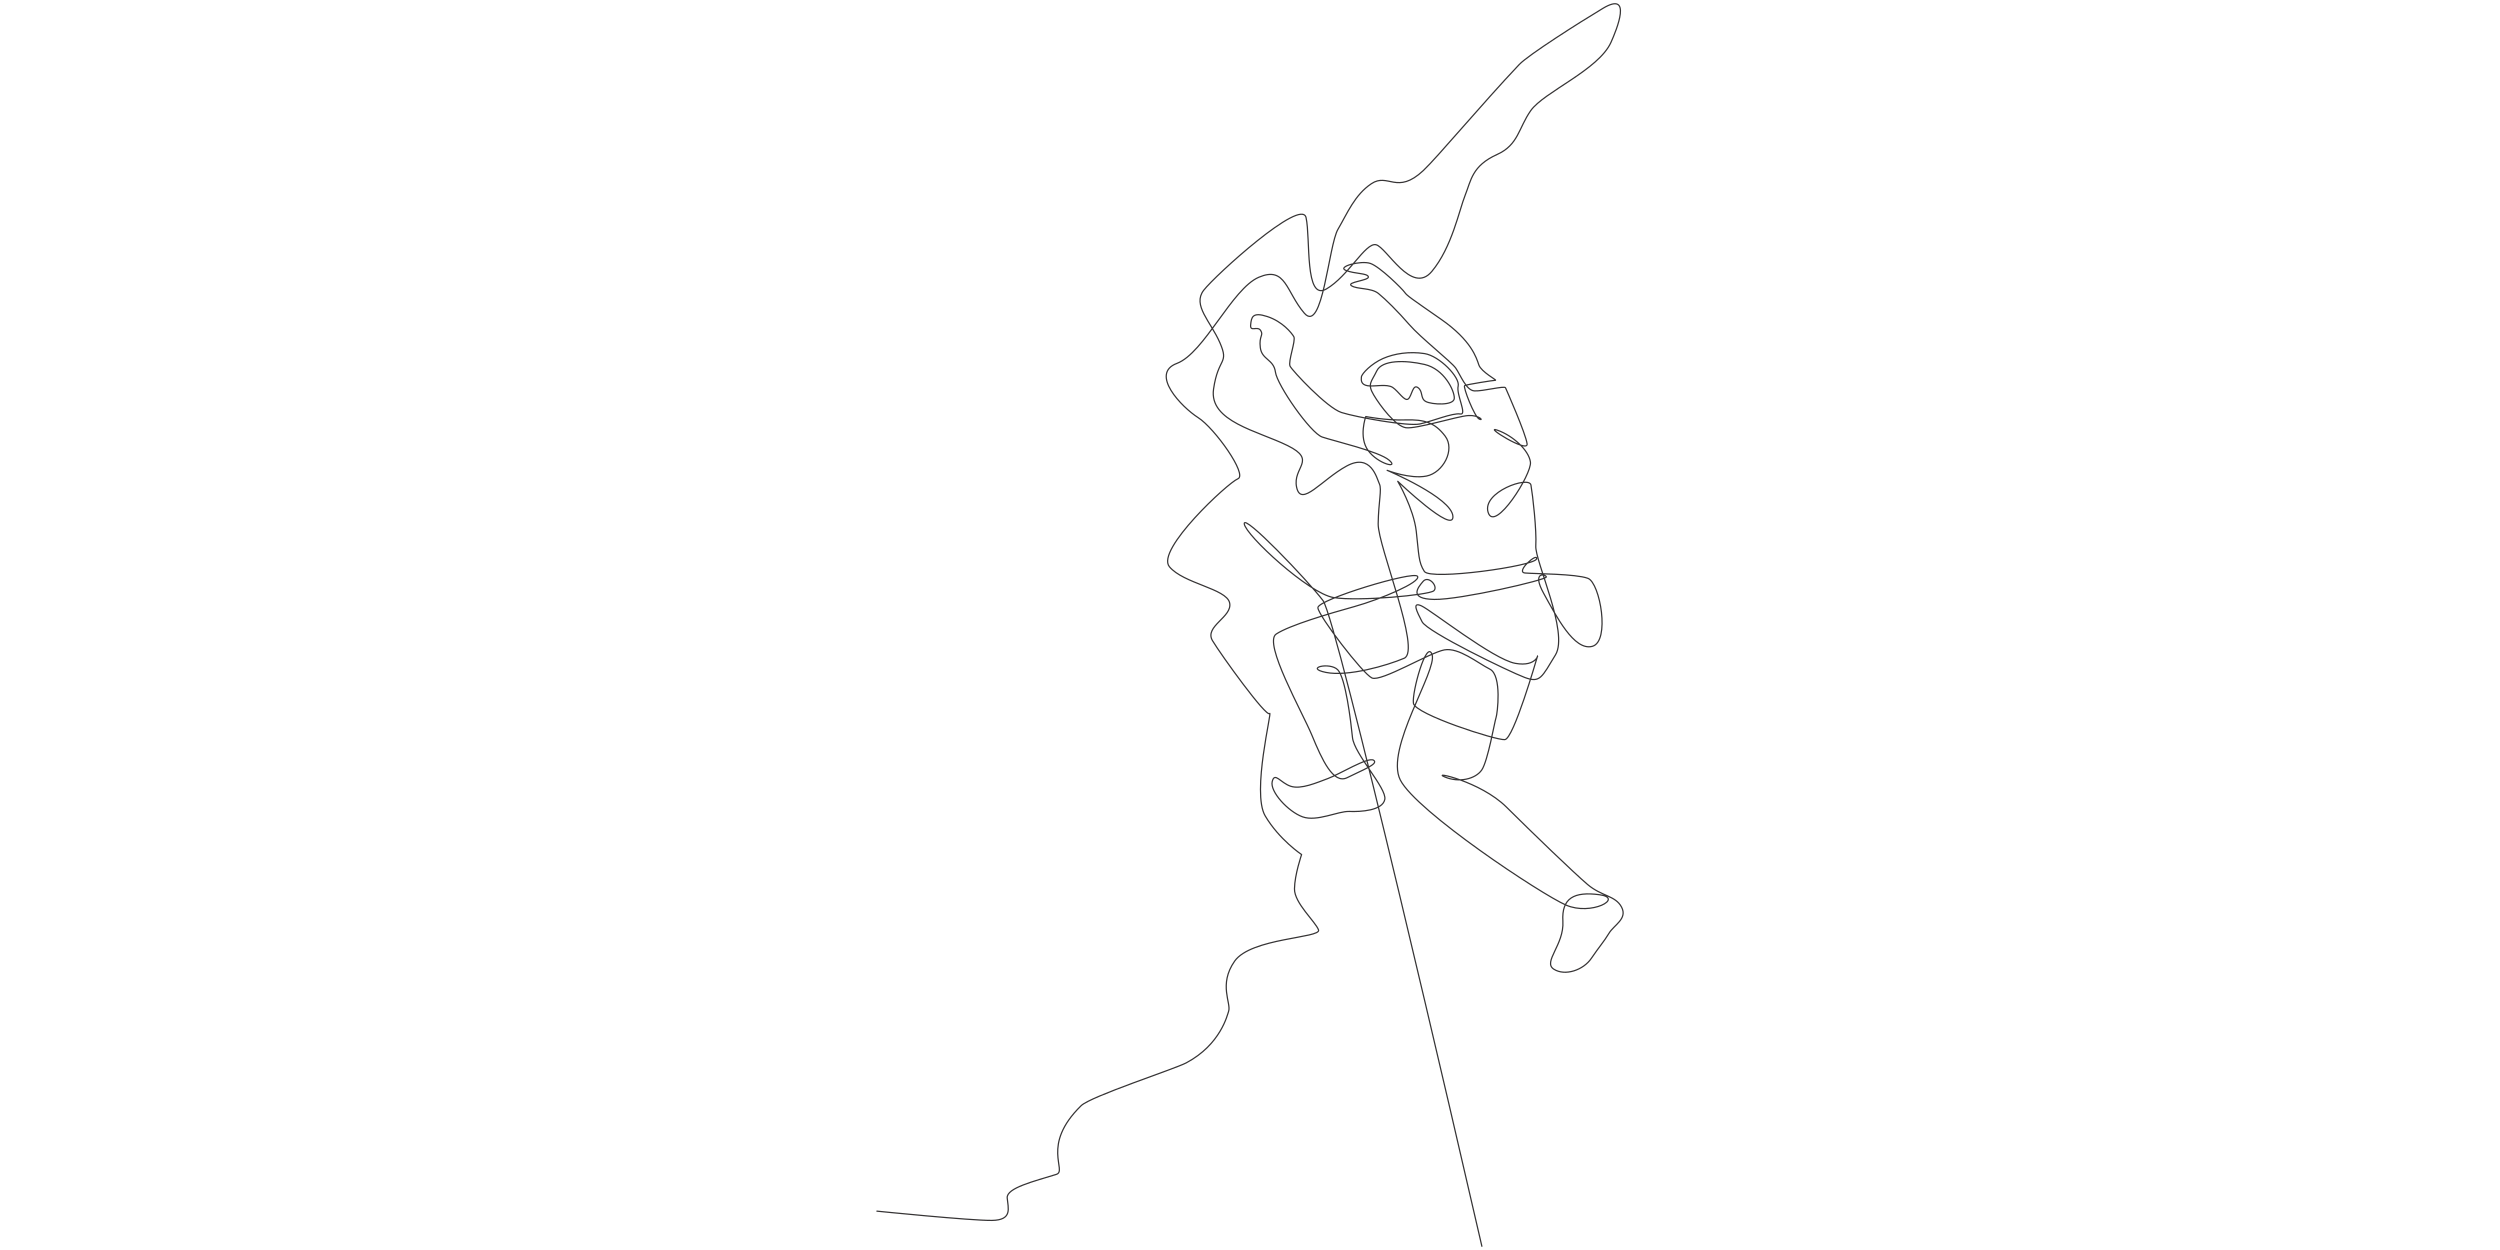
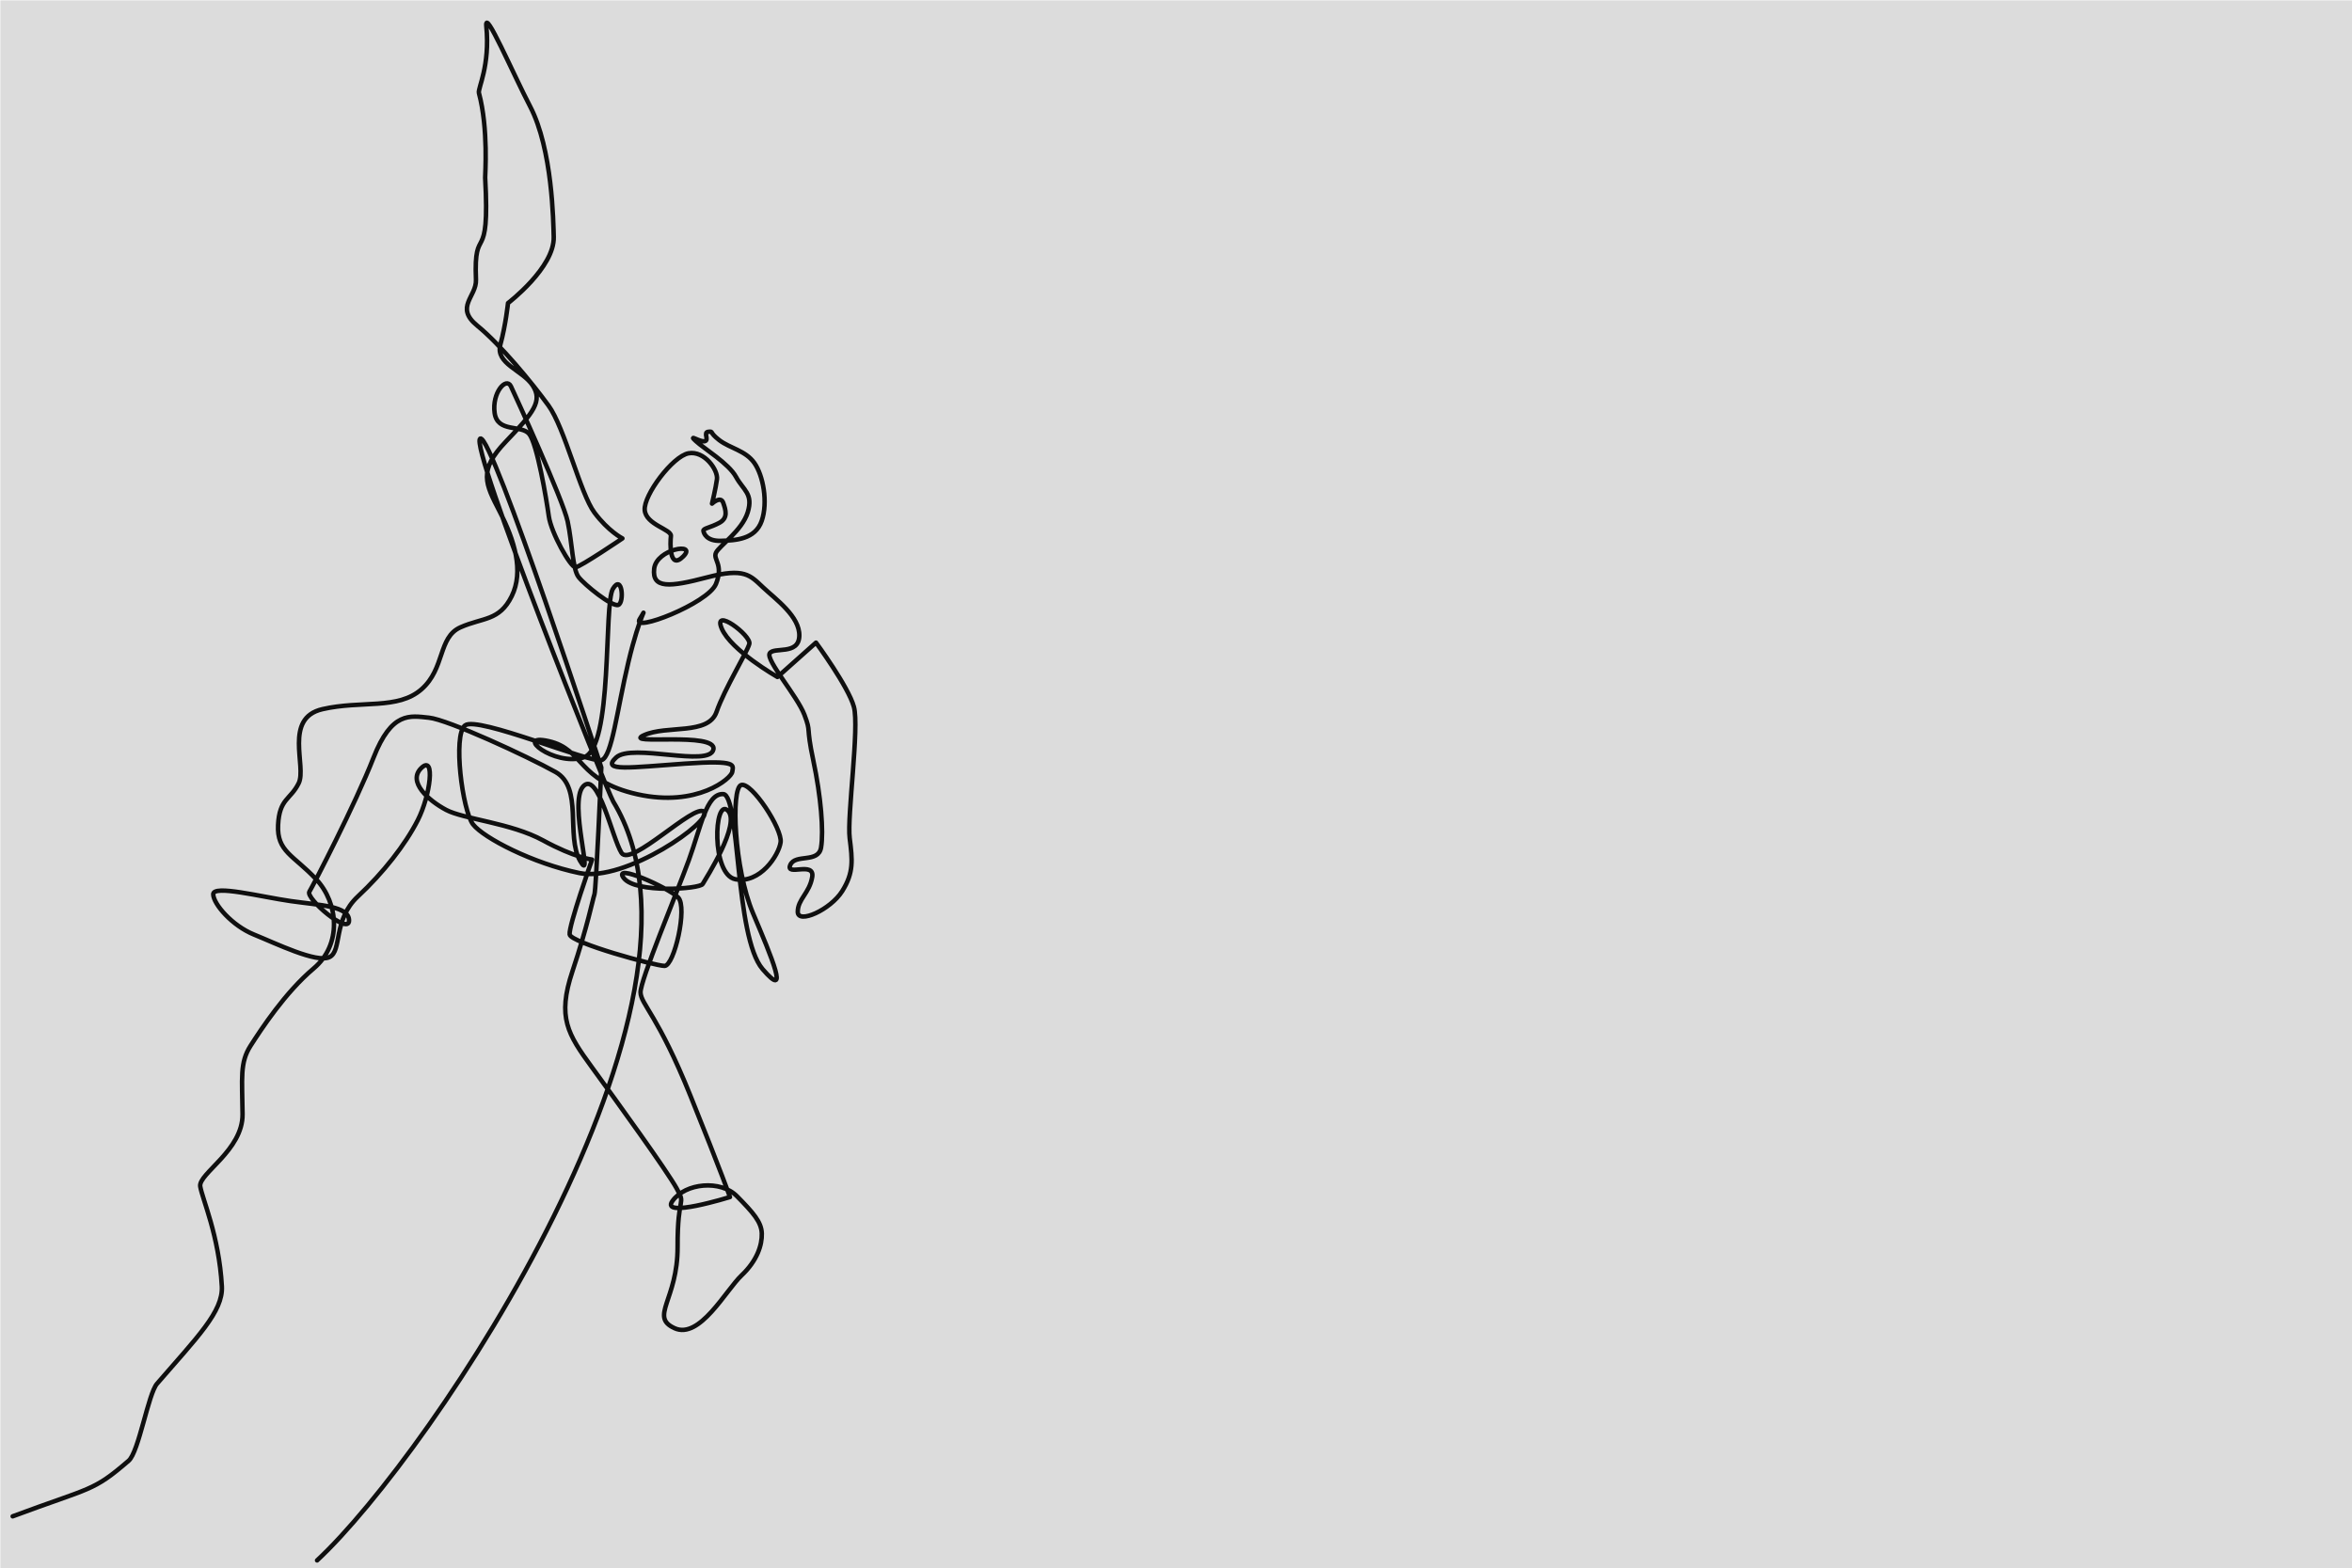
- <svg xmlns="http://www.w3.org/2000/svg" id="Layer_2" data-name="Layer 2" width="10" height="5" viewBox="0 0 604.05 1001.76">
-   <defs>
-     <style>
+ <svg xmlns="http://www.w3.org/2000/svg" id="Layer_2" data-name="Layer 2" viewBox="0 0 3150 2100" version="1.1">
+   <defs id="defs1">
+     <style id="style1">
      .cls-1 {
-         fill: none;
        fill-rule: evenodd;
-         stroke: #363435;
+         stroke: #dcdcdc;
        stroke-linecap: round;
        stroke-linejoin: round;
-         stroke-width: 1px;
+         stroke-width: 6px;
+       }
+ 
+       .cls-1, .cls-2 {
+         fill: #0f0f0f;
+       }
+ 
+       .cls-2 {
+         stroke-width: 0px;
      }
    </style>
  </defs>
-   <g id="Layer_2-2" data-name="Layer 2">
-     <path class="cls-1" d="m487.85,998.76c-18.66-81.26-116.12-502.73-127.34-517.5-12.32-16.22-64.17-70.47-63.09-61.44,1.08,9.07,51.72,55.88,71.65,59.08,20.05,3.22,76.36-2.05,80.24-5.42,3.89-3.37-4.19-12.64-8.53-7.58-4.35,5.06-11.77,14.1,8.88,14.48,20.76.38,90.28-15.71,89.86-18.02-.42-2.31-12.08-4.79-2.11,13.24,10.08,18.23,24.31,46.22,38.88,42.4,14.58-3.83,6.3-50.9-3.47-54.53-9.73-3.62-41.97-3.55-50.31-4.26-8.32-.7,10.38-17,9.17-11.31-1.21,5.7-85.1,17.52-89.94,10.04-4.81-7.45-4.32-13.66-6.48-32.23-2.14-18.39-14.83-39.98-14.83-39.98,0,0,45.22,43.15,44.21,28.02-1.01-15.01-52.7-36.82-52.7-36.82,0,0,18.3,7.22,31.55,4.58,13.27-2.65,23.2-21.14,14.93-32.01-8.21-10.79-16.49-13.48-32.06-12.97-15.51.51-31.53-2.71-31.53-2.71,0,0-6.02,16.54,1.93,27.32,8.01,10.86,25.03,14.77,16.79,7.66-8.19-7.08-44.03-15.29-53.61-18.54-9.55-3.23-36.19-41.69-37.54-52.08-1.35-10.33-10.85-9.77-12.1-19.52-1.24-9.7,2.84-9.72.28-13.78-2.56-4.05-8.62,1.58-8.04-4.51.59-6.08,1.36-10.63,13.38-6.68,12.07,3.96,19.44,13.07,21.22,16.12,1.78,3.06-4.84,20.06-2.99,23.67,1.86,3.62,29.53,33.41,41.24,37.12,11.77,3.73,53.22,11.28,62.85,9.16,9.64-2.12,26.35-9.06,32.26-7.99,5.92,1.08-3.33-15.48-1.65-22.38,1.68-6.88-14.94-24.16-26.99-26.03-12.01-1.85-24.1-.07-33.26,3.96-9.16,4.03-17.03,12.05-17.31,14.84-.28,2.79-.25,6.12,5.01,6.98,5.27.87,15.4-1.77,20.11,1.38,4.72,3.16,9.58,11.63,12.49,9.15,2.91-2.47,3.48-12.16,7.76-9,4.29,3.17,1.63,8.65,6.29,11.12,4.67,2.48,22.67,3.56,22.81-2.66.14-6.2-8.2-23.44-23.87-27.06-15.59-3.6-34.05-3.7-38.28,5.18-4.25,8.91-7.77,10.32-2.45,19.26,5.35,8.99,17.47,24.99,25.71,26.26,8.27,1.27,41.32-9.21,50.07-9.74,8.77-.53,12.76,4.5,8.88,2.88-3.88-1.62-13.3-25.99-11.79-26.88,1.51-.88,23.32-4.28,24.75-4.28,1.43,0-11.43-6.68-13.36-12.3-1.93-5.6-5.78-19.52-30.32-36.62-24.19-16.86-27.29-18.86-29.12-21.55-1.82-2.68-19.83-20.61-27.54-23.18-7.69-2.56-26.9,2.67-19.66,5.58,7.27,2.92,17.19,2.13,18.11,5.13.92,3.01-18.08,4.22-13.53,7.19,4.56,2.98,15.79,1.51,21.56,6.17,5.8,4.68,15.65,14.44,24.77,24.97,9.18,10.61,33.48,29.6,37.2,34.84,3.74,5.26,8.28,17.95,15.01,18.3,6.74.35,24.09-4.28,24.89-2.51.8,1.77,16.34,36.95,17.31,44.95.98,8.02-36.06-15.3-23.75-10.95,12.38,4.37,25.17,16.05,26.42,25.57,1.25,9.56-28.59,56.89-33.88,40.37-5.24-16.36,32.88-29.72,34.29-21.96,1.41,7.79,4.67,36.62,3.88,48.7-.79,12.15,26.69,69.51,15.76,87.4-11,18-12.19,22.76-24.68,18.05-12.43-4.68-77.99-36.4-82.21-44.62-4.21-8.18-8.39-16.32-.49-12.72,7.94,3.61,57.54,42.86,75.19,46.05,17.75,3.2,18.69-8.65,17.73-5.51-.96,3.14-19.09,66.06-26.14,66.65-7.04.59-71.91-20.31-73.23-29.13-1.31-8.78,10.52-51.69,14.94-39.1,4.46,12.68-38.07,75.72-25.46,100.56,12.8,25.2,112.86,91.58,132.84,100.28,20.15,8.78,46.89-5.68,26.67-8.34-20.11-2.63-30.33,2.53-29.21,21.28,1.13,18.92-16.28,32.6-7.3,38.39,9.02,5.81,23.72.79,30.11-8.66,6.38-9.42,9.99-13.21,14.12-20.06,4.12-6.84,15.05-11.58,10.1-21-4.93-9.37-15.98-8.56-27.26-18.16-11.21-9.53-43.93-41.11-65.06-62.06-20.84-20.66-60.83-29.02-49.43-24.12,11.46,4.92,24.72,1.68,29.69-5.55,4.96-7.21,10.4-39.16,11.46-41.95,1.06-2.79,4.96-33.87-4.94-38.87-9.86-4.98-24.88-17.51-36.48-15.43-11.59,2.08-50.62,25.85-58.01,22.51-7.36-3.33-42.95-49.81-43.34-56.3-.38-6.47,76.68-29.79,79.83-25.19,3.16,4.61-29.88,18.51-50.45,24.23-20.53,5.71-52.13,15.01-62.79,22.05-10.68,7.06,20.94,62.48,28.76,81.42,7.91,19.14,17.01,39.35,28.24,33.63,11.22-5.71,25.52-10.92,21.1-13.91-4.42-2.98-27.45,11.25-36.48,14.59-9.03,3.34-21.73,9-30.01,6.25-8.25-2.74-12.8-11.81-14.8-3.78-2.01,8.05,12.82,24.15,24.3,28.29,11.53,4.16,28.44-4.67,37.53-4.32,9.11.35,26.64-.64,28.4-9.65,1.75-8.98-24.6-36.36-25.92-49.69-1.31-13.24-5.54-47.77-11.8-54.2-6.24-6.39-27.02-1.46-9.5,2.11,17.63,3.58,48.83-5.43,62.77-11.36,13.94-5.93-21.12-89.86-20.87-107.71.25-17.7,3.08-27.57.99-31.97-2.08-4.39-6.58-25.04-26.29-14.33-19.73,10.71-36.46,33.49-40.04,17.08-3.55-16.27,16.82-21.54-7.2-33.46-23.75-11.78-63.19-19.26-59.38-45.35,3.76-25.77,12.63-19.65,5.13-37-7.42-17.17-22.31-30.1-13.03-42.15,9.24-12,78.36-74.64,82.03-58.22,3.7,16.58-1.34,67.44,16.29,57.19,17.62-10.24,31.24-37.32,39.72-35.47,8.5,1.86,28.56,40.84,44.77,21.42,16.12-19.31,21.95-49.2,26.73-61.09,4.75-11.83,5.38-23.51,25.65-32.68,17.08-7.73,17.06-21.07,26.86-35.06,10.52-15.01,54.44-32.64,64.38-54.84,4.57-10.21,17.4-41.47-6.46-27.2-19.26,11.52-59.89,37.43-67.09,45.02-29.59,31.24-65.85,74.65-76.87,84.98-21.15,19.83-28.18,1.57-41.59,10.53-13.43,8.98-19.28,23.68-26.81,36.54-7.57,12.92-12.29,84.4-27.03,67.18-14.57-17.01-14.7-37.96-36.36-28.75-21.65,9.2-43.73,60.8-65.71,69.06-21.96,8.25,3.83,35.08,17.02,43.45,13.28,8.43,39.85,45.85,31.88,49.02-7.97,3.18-66.04,57.03-54.91,70.46,11.22,13.55,45.54,17.52,48.25,28.85,2.74,11.4-20.64,18.89-13.67,30.47,7.02,11.67,43.23,61.8,45.74,58.32,2.5-3.48-14.62,63.24-3.55,82.05,11.21,19.02,29.19,31.01,29.19,31.01,0,0-5.58,16.11-5.71,27.49-.13,11.44,16.93,26.35,19.28,32.9,2.36,6.58-54.13,6.32-67.25,25.03-13.2,18.81-2.47,33.85-4.85,40.3-.87,2.37-6.16,26.51-34.01,41.25-9.23,4.89-76.41,26.73-84.16,34.29-32.65,31.88-10.75,52.17-19.85,55.03-17.75,5.56-40.05,10.84-39.38,18.89.67,8.09,4.52,17.76-12.2,18.01-16.66.24-92.21-7.43-92.21-7.43" />
-   </g>
+   <rect class="cls-2" x=".5" y=".5" width="3150" height="2100" id="rect1" style="fill:#dcdcdc;fill-opacity:1" />
+   <path class="cls-1" d="m16.97,2031.2c105.86-39.44,106.94-32.68,155.36-74.49,13.52-11.67,26.21-89.57,37.92-103.11,53.67-62.06,88.76-96.72,86.86-130.56-3.82-68.02-26.18-116.85-28.93-133.77-2.75-16.94,57.18-48.41,56.67-96.79-.51-48.53-3.78-69.02,10.7-91.58,14.48-22.56,46.45-71.52,84.6-103.67,38.08-32.1,33.21-87.57,3.18-119.54-30.18-32.14-52.63-36.91-50.9-72.51,1.73-35.67,16.55-33.59,27.59-55.99,11.04-22.41-20.65-87.18,31.89-99.25,52.31-12.02,100.93,1.22,132.61-26.61,31.63-27.79,22.01-69.62,52.16-83.01,30.09-13.36,52.1-8.2,68.63-41.67,16.54-33.49,3.63-75.23-15.87-113.01-19.58-37.95-29.15-55.21,8.15-94.22,37.27-38.96,49.36-54.32,35.85-75.02-13.54-20.75-50.37-28.97-43.26-54.95,7.11-26.02,10.19-55.43,10.19-55.43,0,0,62.36-47.56,61.24-88.7-.53-19.21-1.65-117.41-31.65-174.8-22.66-43.36-61.11-133.01-58.65-107.66,5.25,54.06-11.59,83.38-9.88,89.73,12.92,48.07,8.17,110.21,8.34,113.31,6.75,122.85-15.57,58.29-12.31,136.77.95,22.89-29.05,36.61,1.9,61.75,30.81,25.03,73.28,76.7,95.19,106.76,21.82,29.93,42.65,118.07,61.48,143.34,18.76,25.17,37.55,34.71,37.55,34.71,0,0-56.22,38.12-62.73,38.67-6.53.56-32.8-46.24-35.84-68.35-3.05-22.15-15.67-97.57-26.31-110.27-10.66-12.73-42.5-1.25-46.26-28.13-3.77-26.95,15.53-48.83,21.83-35.66,6.29,13.14,69.85,152.35,75.96,180.92,6.1,28.5,6.57,64.08,14.59,74.49,8.01,10.41,44.92,40.37,53.25,37.42,8.34-2.95,5.2-42.48-7.26-21.47-12.47,21.01.54,213.08-39.1,225.7-39.77,12.66-94.44-32.47-46.75-21.7,47.42,10.71,38,53.13,118.65,71.13,79.89,17.84,126.11-21.36,127.11-30.09,1-8.73,8.61-15.97-63.59-10.95-72.72,5.04-113.12,11.23-91.88-8.3,21.23-19.52,124.79,13.68,130.18-10.65,5.4-24.36-123.65-5.25-93-19.14,30.58-13.86,86.25.29,97.17-31.15,10.92-31.48,41.09-80.03,43.95-91.18,2.86-11.17-49.42-50.2-36.98-20.65,12.4,29.45,74.66,64.98,74.66,64.98l51.61-46.03s43.2,58.67,50.76,85.94c7.54,27.2-9.27,146.51-5.63,175.93,3.63,29.35,5.71,46.09-10.03,71.08-15.73,24.99-59.46,44.62-59.51,27.68-.05-16.96,15.76-25.05,19.35-46.66,3.58-21.64-35.89-.4-29.42-15.99,6.46-15.61,37.69-1.89,41.28-23.55,3.6-21.68-.12-68.26-10.38-116.51-10.31-48.46-2.43-36.31-11.92-61.24-9.5-25.01-51.76-73.06-46.52-82.24,5.23-9.18,38.7,2.93,39.68-23.23.98-26.2-31.79-49.43-48.78-65.42-17.05-16.04-24.8-26.34-74.79-13.19-50.21,13.21-73.81,15.28-70.84-11.48,2.98-26.81,58.2-35.93,39.06-16.63-19.15,19.31-17.6-18.39-16.61-27.33,1-8.94-33.53-14.92-35.08-34.79-1.54-19.9,37.39-72.05,58.64-75.96,21.21-3.91,39.76,22.39,38.1,34.74-1.66,12.33-6.61,32.67-6.61,32.67,0,0,11.56-10.92,14.97-1.23,3.4,9.67,6.94,20.42-5.17,26.96-12.12,6.54-21.75,7.35-21.32,10.63.43,3.28,3.98,14.02,23.35,13.47,19.33-.54,46.05-1.72,54.7-26.67,8.66-24.96,1.99-60.85-9.81-77.61-11.83-16.8-32.69-19.58-47.1-30.68-14.43-11.12-6.92-11.71-14.43-11.12-7.52.59,1.42,11.03-4.88,12.64-6.31,1.6-23.08-10.46-11.96-.18,11.09,10.27,43.93,29.88,53.79,47.94,9.84,18.01,23.32,22.43,15.72,47.35-7.59,24.89-38.39,45.14-42.6,54.32-4.21,9.18,10.63,15.6,0,41.81-10.62,26.2-114.2,66.28-102.08,47.02,12.11-19.26.52-8.31-15.14,57.46-15.61,65.59-21.97,126.82-36,131.47-14.06,4.66-166.48-59.63-182.88-46.47-16.42,13.17-3.45,114.26,10.8,132.54,14.22,18.23,80.03,52.24,142.37,65.19,61.89,12.85,179.64-70.53,166.88-82.13-12.79-11.63-98.03,74.86-110.44,55.12-12.44-19.78-31.41-110.7-51.3-89.1-19.91,21.61,15.15,133.4-4.16,99.78-19.39-33.76,4.38-98.17-32.91-119.01-37.48-20.95-144.05-70.17-169.48-72.74-25.51-2.58-49.92-8.61-74.32,53.69-24.37,62.2-80.45,170.56-85.85,179.39-5.41,8.82,52.76,58.57,53.12,38.83.36-19.76-38.49-20.58-78.27-26.27-39.94-5.72-104.02-22.27-103.62-9.01.4,13.25,25.49,42.1,54.6,53.87,29.01,11.72,83.88,38.63,101.1,30.18,17.2-8.44,4.17-49.71,38.05-81.27,33.83-31.52,63.36-69.14,80.2-102.17,16.85-33.04,23.8-88.3,4.77-69.88-19.05,18.43,9.74,43.68,33.23,56.15,23.41,12.44,86.98,17.46,129.76,40.84,42.52,23.25,65.68,25.7,65.68,25.7,0,0-31.59,89.17-30.03,100.31,1.55,11.12,114.2,41.96,127.08,42.11,12.85.16,31.18-78.68,18.2-91.72-13-13.07-88.73-47-72.89-26.03,15.79,20.91,101.89,14.87,105.8,8.04,3.9-6.84,51.77-81.01,33.52-98.46-18.31-17.51-22.35,86.03,10.41,92.15,32.63,6.1,57.93-31.79,60.41-49.67,2.48-17.89-39.06-81.22-52.85-76.6-13.8,4.63-9.41,112.04,15.86,171.69,25.1,59.25,50.03,118.11,12.87,74.91-37.42-43.5-30.24-233.52-52.77-234.46-22.59-.95-29.6,43.41-46.1,88.66-16.48,45.2-65.17,161.17-64.61,177.09.56,15.89,23.47,30.79,66.73,138.12,42.75,106.07,53.04,135.93,53.04,135.93,0,0-94.31,29.23-76.92,5.14,17.38-24.1,64.33-28.47,86.22-6.33,21.8,22.06,32.87,34.58,33.33,50.01.46,15.4-6.19,36.36-27.11,56.12-20.94,19.77-56.07,86.19-89.77,70.73-33.85-15.53,4.34-37.69,4.11-109.04-.23-71.71,11.64-54.48-1.07-77.86-12.74-23.45-81.9-118.95-113.8-162.79-32.1-44.12-46.63-66.46-26.03-128.2,20.63-61.88,27.22-96.5,29.54-103.21,2.33-6.72,9.19-170.02,9.19-170.02,0,0-146.48-448.56-162.13-440.57-15.66,8.01,169.75,472.46,178.15,486.27,162.95,268.2-242.95,873.68-396.68,1016.46" id="path1" style="fill:#dcdcdc;stroke:#0f0f0f;stroke-opacity:1;fill-opacity:1" />
</svg>
